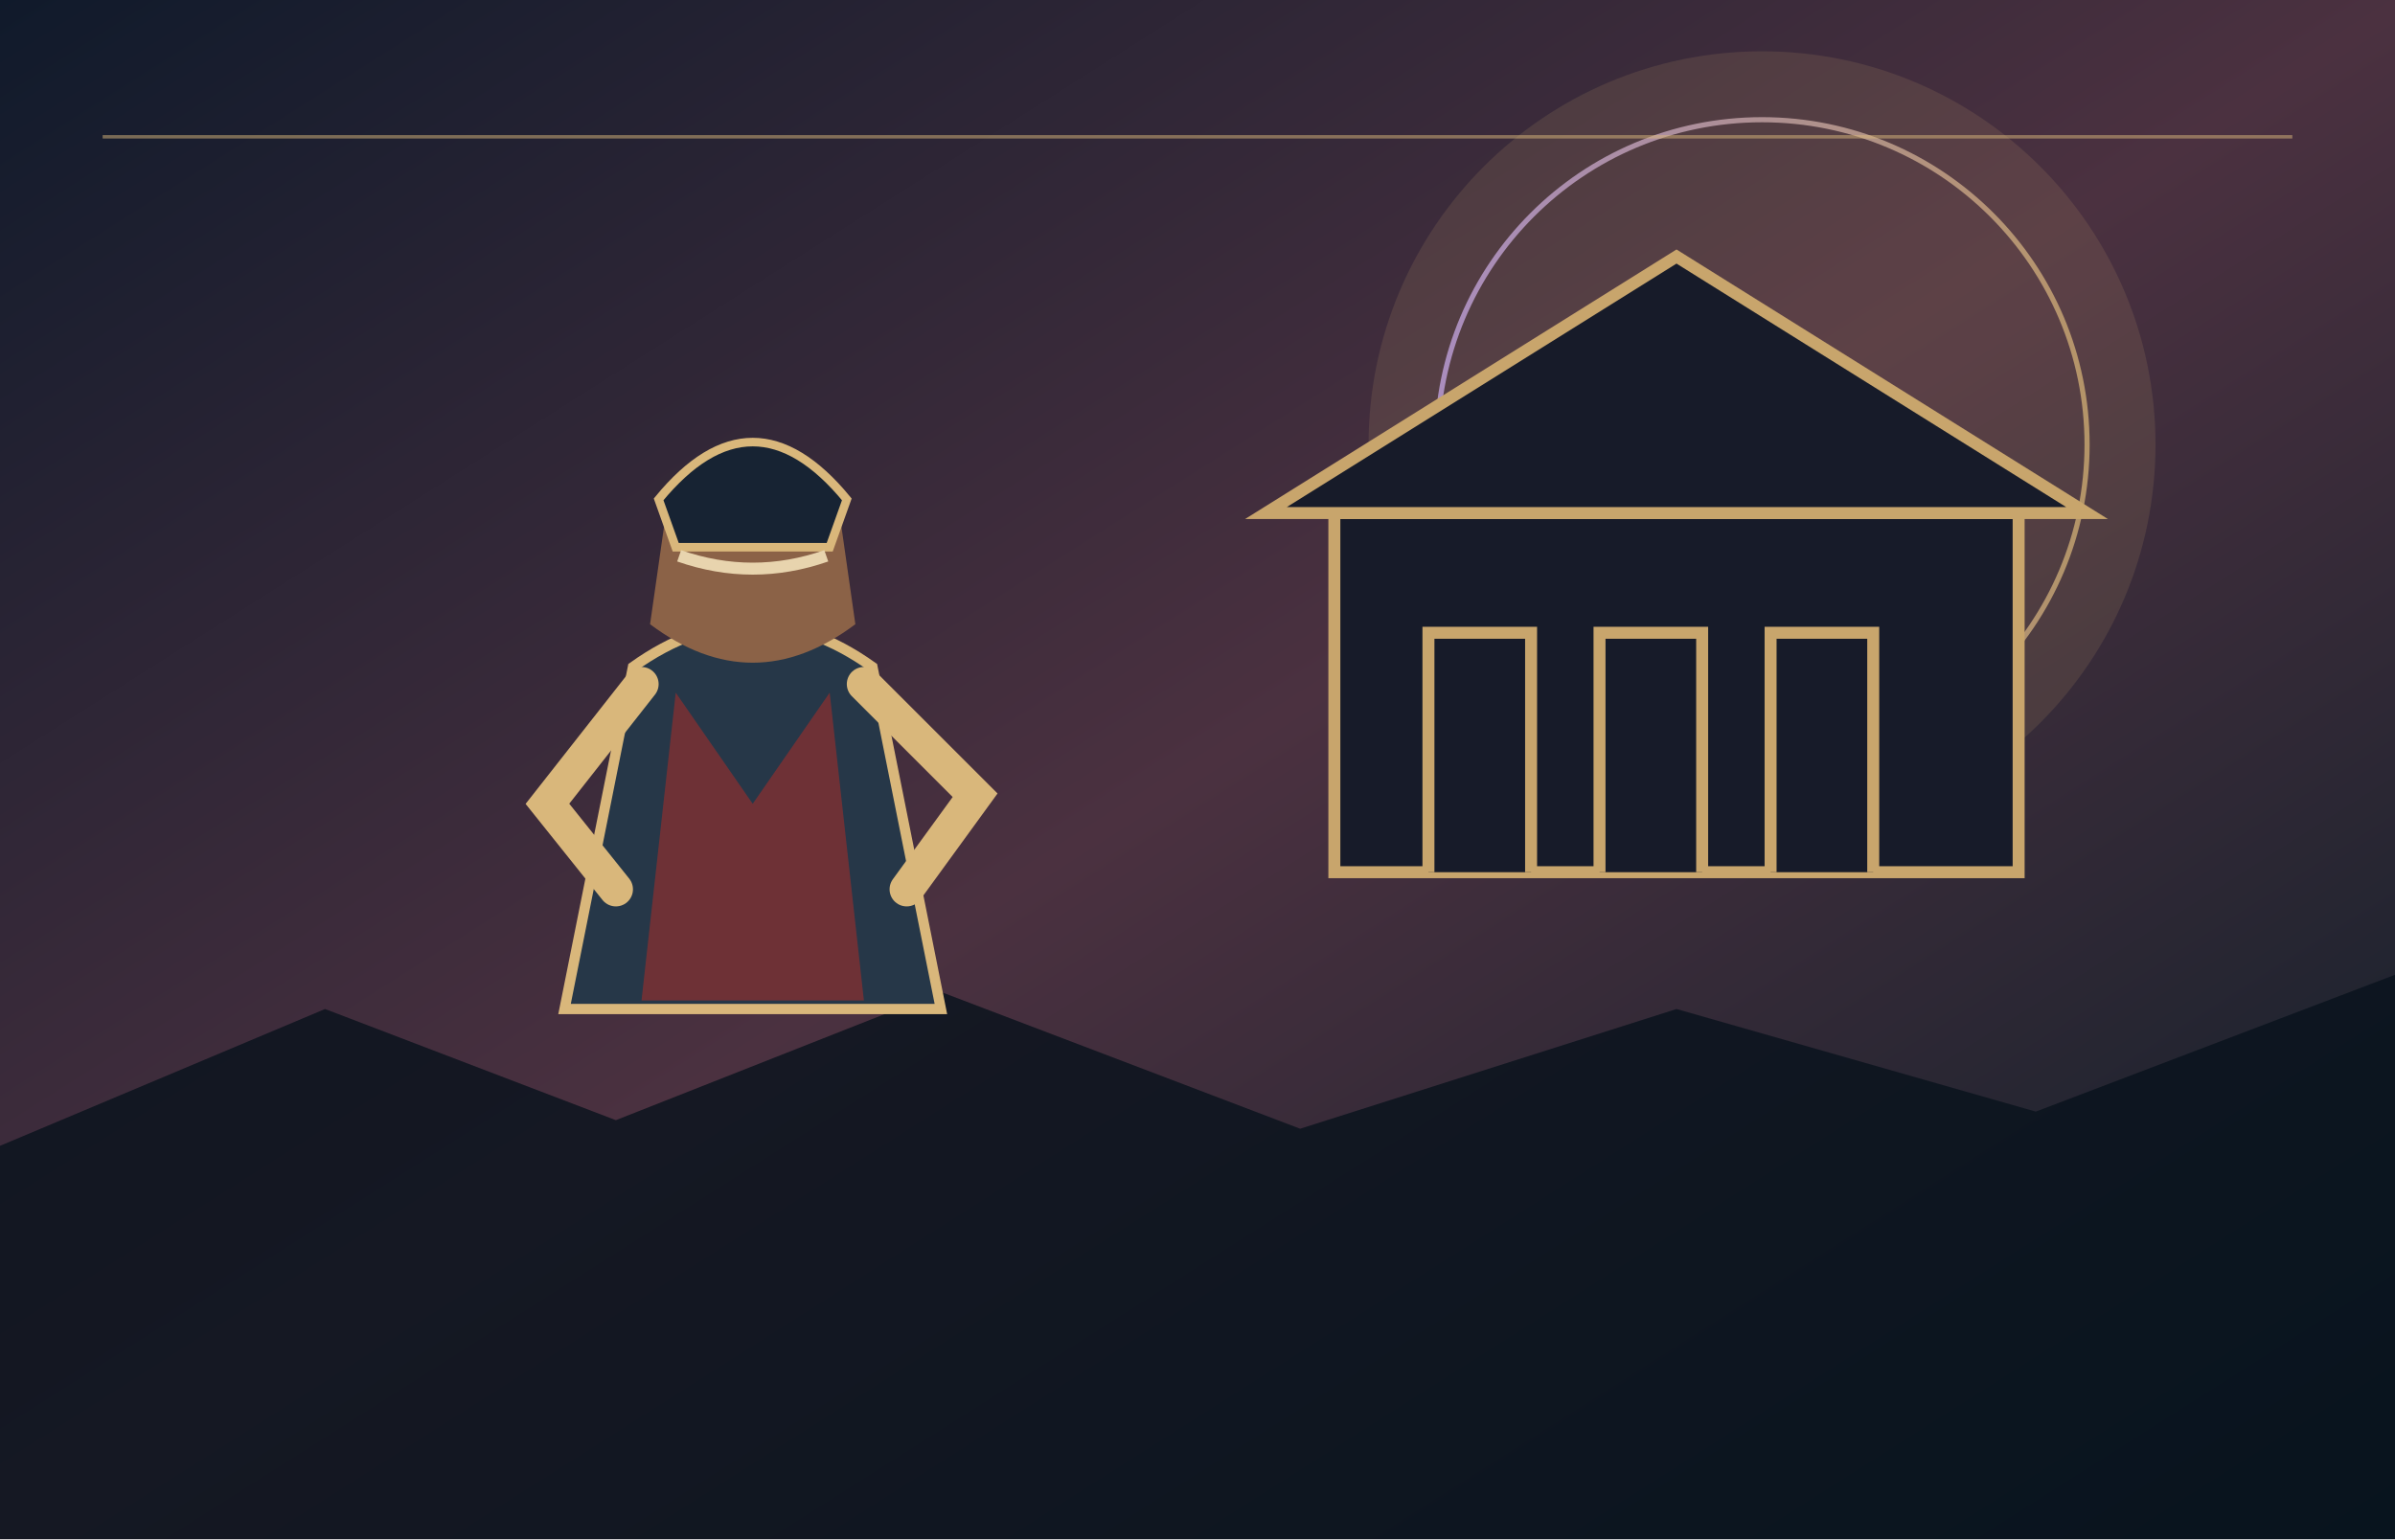
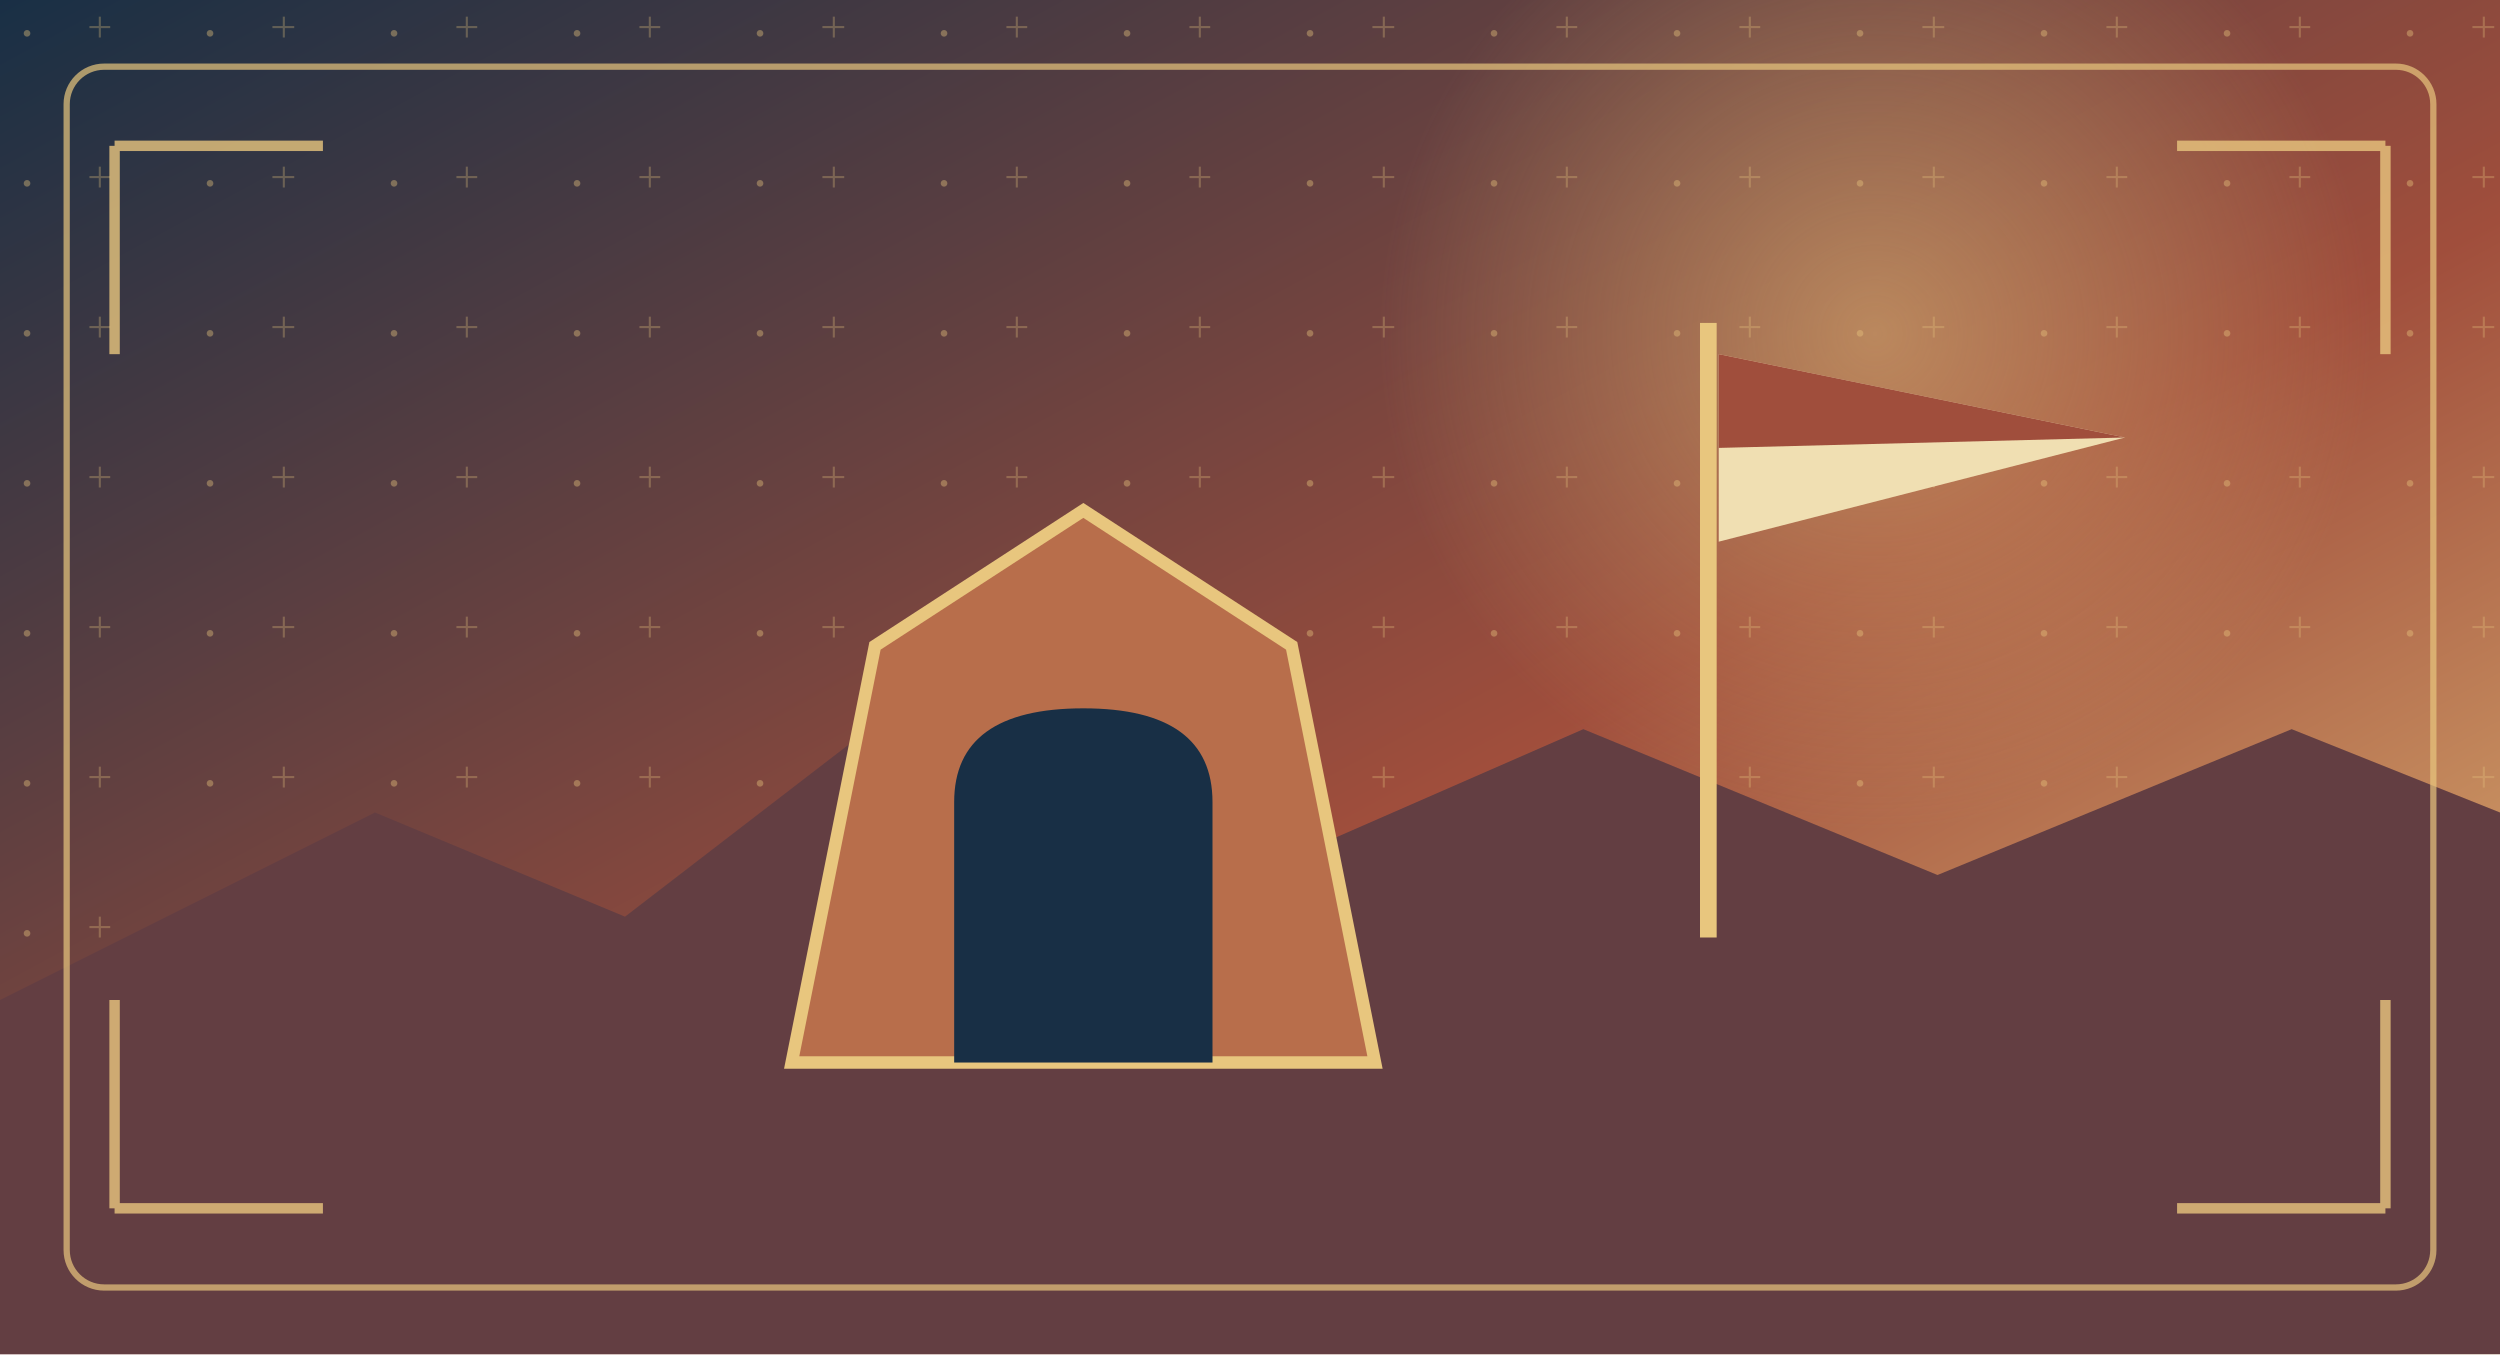
- <svg xmlns="http://www.w3.org/2000/svg" viewBox="0 0 1400 900" aria-hidden="true">
+ <svg xmlns="http://www.w3.org/2000/svg" width="1200" height="650" viewBox="0 0 1200 650" role="presentation" aria-hidden="true">
  <defs>
-     <linearGradient id="b" x2="1" y2="1">
-       <stop stop-color="#101a2b" />
-       <stop offset=".5" stop-color="#4b3140" />
-       <stop offset="1" stop-color="#0a1d27" />
+     <linearGradient id="bg" x1="0" y1="0" x2="1" y2="1">
+       <stop stop-color="#182f45" />
+       <stop offset=".58" stop-color="#a04e3c" />
+       <stop offset="1" stop-color="#e8c67e" />
    </linearGradient>
-     <linearGradient id="g">
-       <stop stop-color="#d7b7ff" />
-       <stop offset="1" stop-color="#e6c17c" />
-     </linearGradient>
+     <radialGradient id="glow">
+       <stop stop-color="#e8c67e" stop-opacity=".5" />
+       <stop offset="1" stop-color="#e8c67e" stop-opacity="0" />
+     </radialGradient>
+     <pattern id="stars" width="88" height="72" patternUnits="userSpaceOnUse">
+       <circle cx="13" cy="16" r="1.6" fill="#e8c67e" opacity=".4" />
+       <path d="M48 8v10m-5-5h10" stroke="#e8c67e" opacity=".3" />
+     </pattern>
  </defs>
-   <rect width="1400" height="900" fill="url(#b)" />
-   <circle cx="1030" cy="260" r="230" fill="#e4bd78" opacity=".12" />
-   <circle cx="1030" cy="260" r="190" fill="none" stroke="url(#g)" stroke-width="3" opacity=".65" />
-   <path d="M0 670L190 590 360 655 550 580 760 660 980 590 1190 650 1400 570V900H0Z" fill="#07111b" opacity=".8" />
-   <g fill="#171b29" stroke="#c8a56c" stroke-width="7">
-     <path d="M780 510V300h400v210Z" />
-     <path d="M740 300l240-150 240 150Z" />
-     <path d="M835 510V370h60v140M935 510V370h60v140M1035 510V370h60v140" />
+   <rect width="1200" height="650" fill="url(#bg)" />
+   <rect width="1200" height="650" fill="url(#stars)" />
+   <circle cx="900" cy="160" r="240" fill="url(#glow)" />
+   <path d="M0 480L180 390 300 440 430 340 600 420 760 350 930 420 1100 350 1200 390V650H0Z" fill="#633e42" />
+   <g transform="translate(520 340)">
+     <path d="M-140 170L-100 -30L0 -95L100 -30L140 170Z" fill="#b86e4b" stroke="#e8c67e" stroke-width="6" />
+     <path d="M-62 170V45Q-62 0 0 0Q62 0 62 45V170Z" fill="#182f45" />
  </g>
-   <g transform="translate(220 200)">
-     <path d="M150 190Q220 140 290 190L330 390H110Z" fill="#263748" stroke="#d9b77b" stroke-width="6" />
-     <path d="M175 205L220 270 265 205 285 385H155Z" fill="#6e3136" />
-     <path d="M170 95Q220 50 270 95L280 165Q220 210 160 165Z" fill="#8b6247" />
-     <path d="M165 92Q220 25 275 92L265 120H175Z" fill="#172333" stroke="#d9b77b" stroke-width="5" />
-     <path d="M177 125Q220 140 263 125" fill="none" stroke="#e8d4ae" stroke-width="7" />
-     <path d="M155 200L100 270 140 320M285 200L350 265 310 320" fill="none" stroke="#d9b77b" stroke-width="20" stroke-linecap="round" />
-   </g>
-   <path d="M60 80H1340" stroke="#d9b77b" stroke-width="2" opacity=".5" />
+   <path d="M820 155V450" stroke="#e8c67e" stroke-width="8" />
+   <path d="M825 170L1020 210L825 260Z" fill="#f0dfb2" />
+   <path d="M825 170L1020 210L825 215Z" fill="#a04e3c" />
+   <rect x="32" y="32" width="1136" height="586" rx="18" fill="none" stroke="#e8c67e" stroke-width="3" opacity=".7" />
+   <path d="M55 70H155M55 70V170M1145 70H1045M1145 70V170M55 580H155M55 580V480M1145 580H1045M1145 580V480" fill="none" stroke="#e8c67e" stroke-width="5" opacity=".8" />
</svg>
